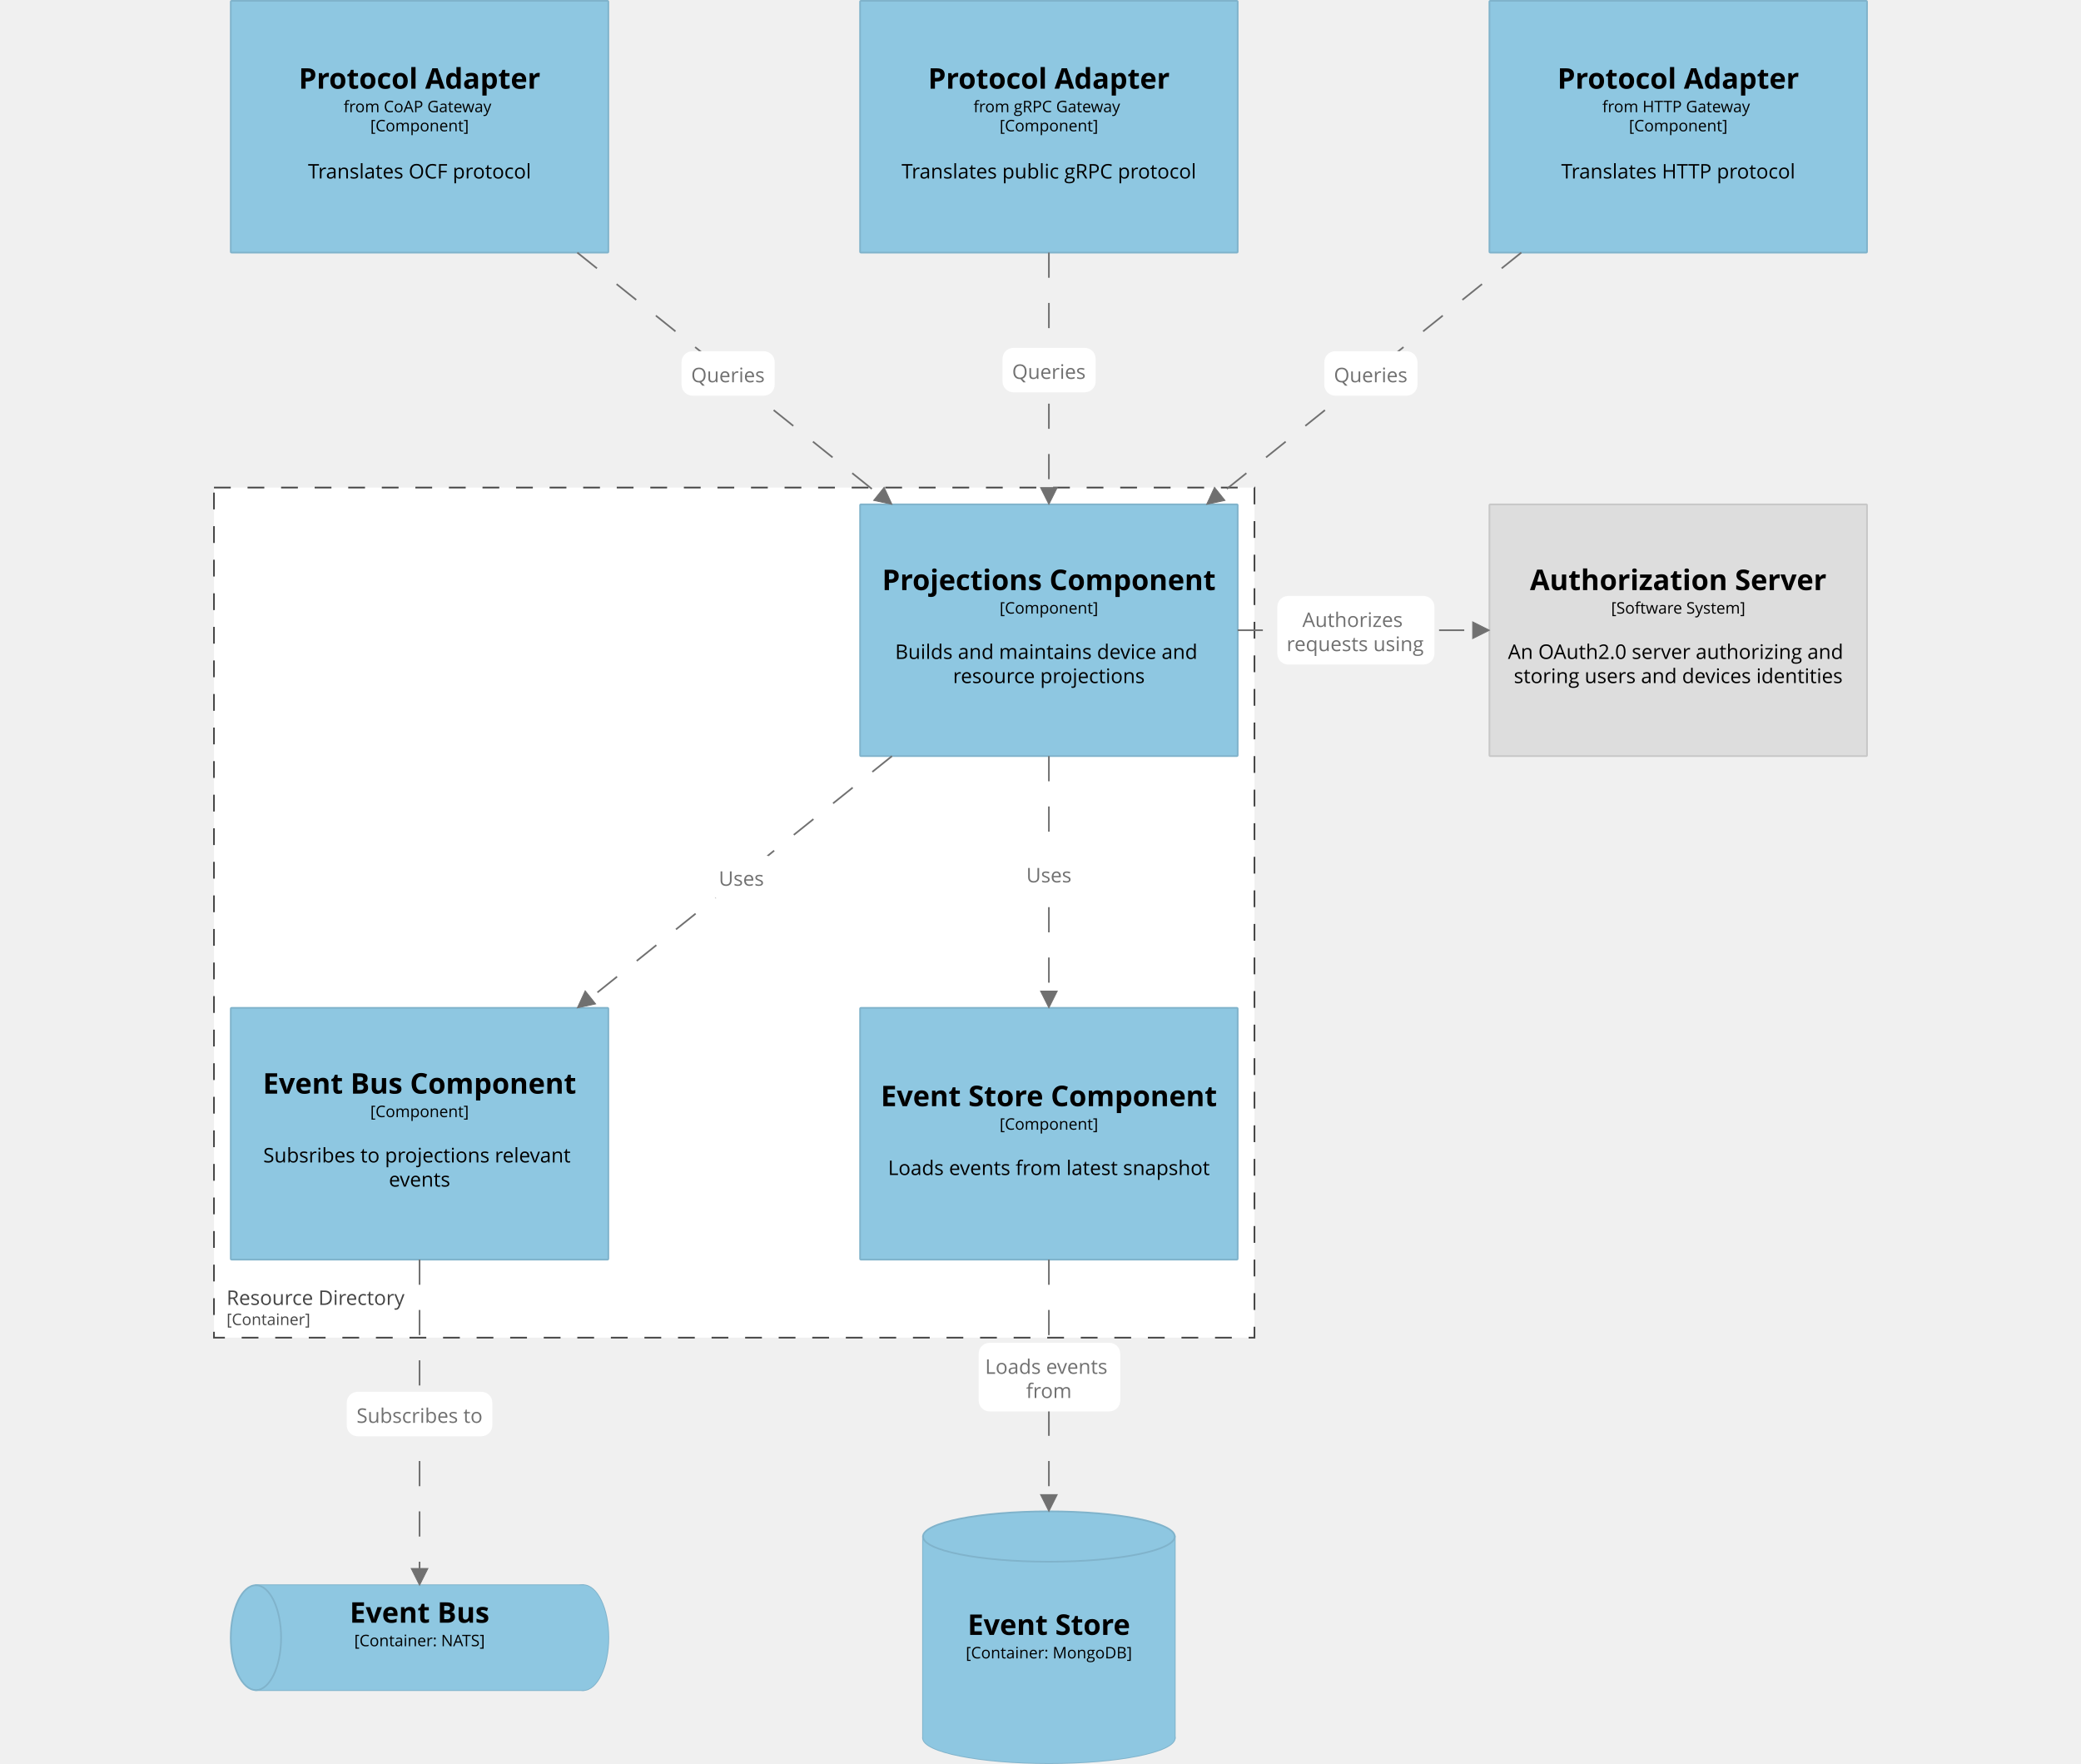
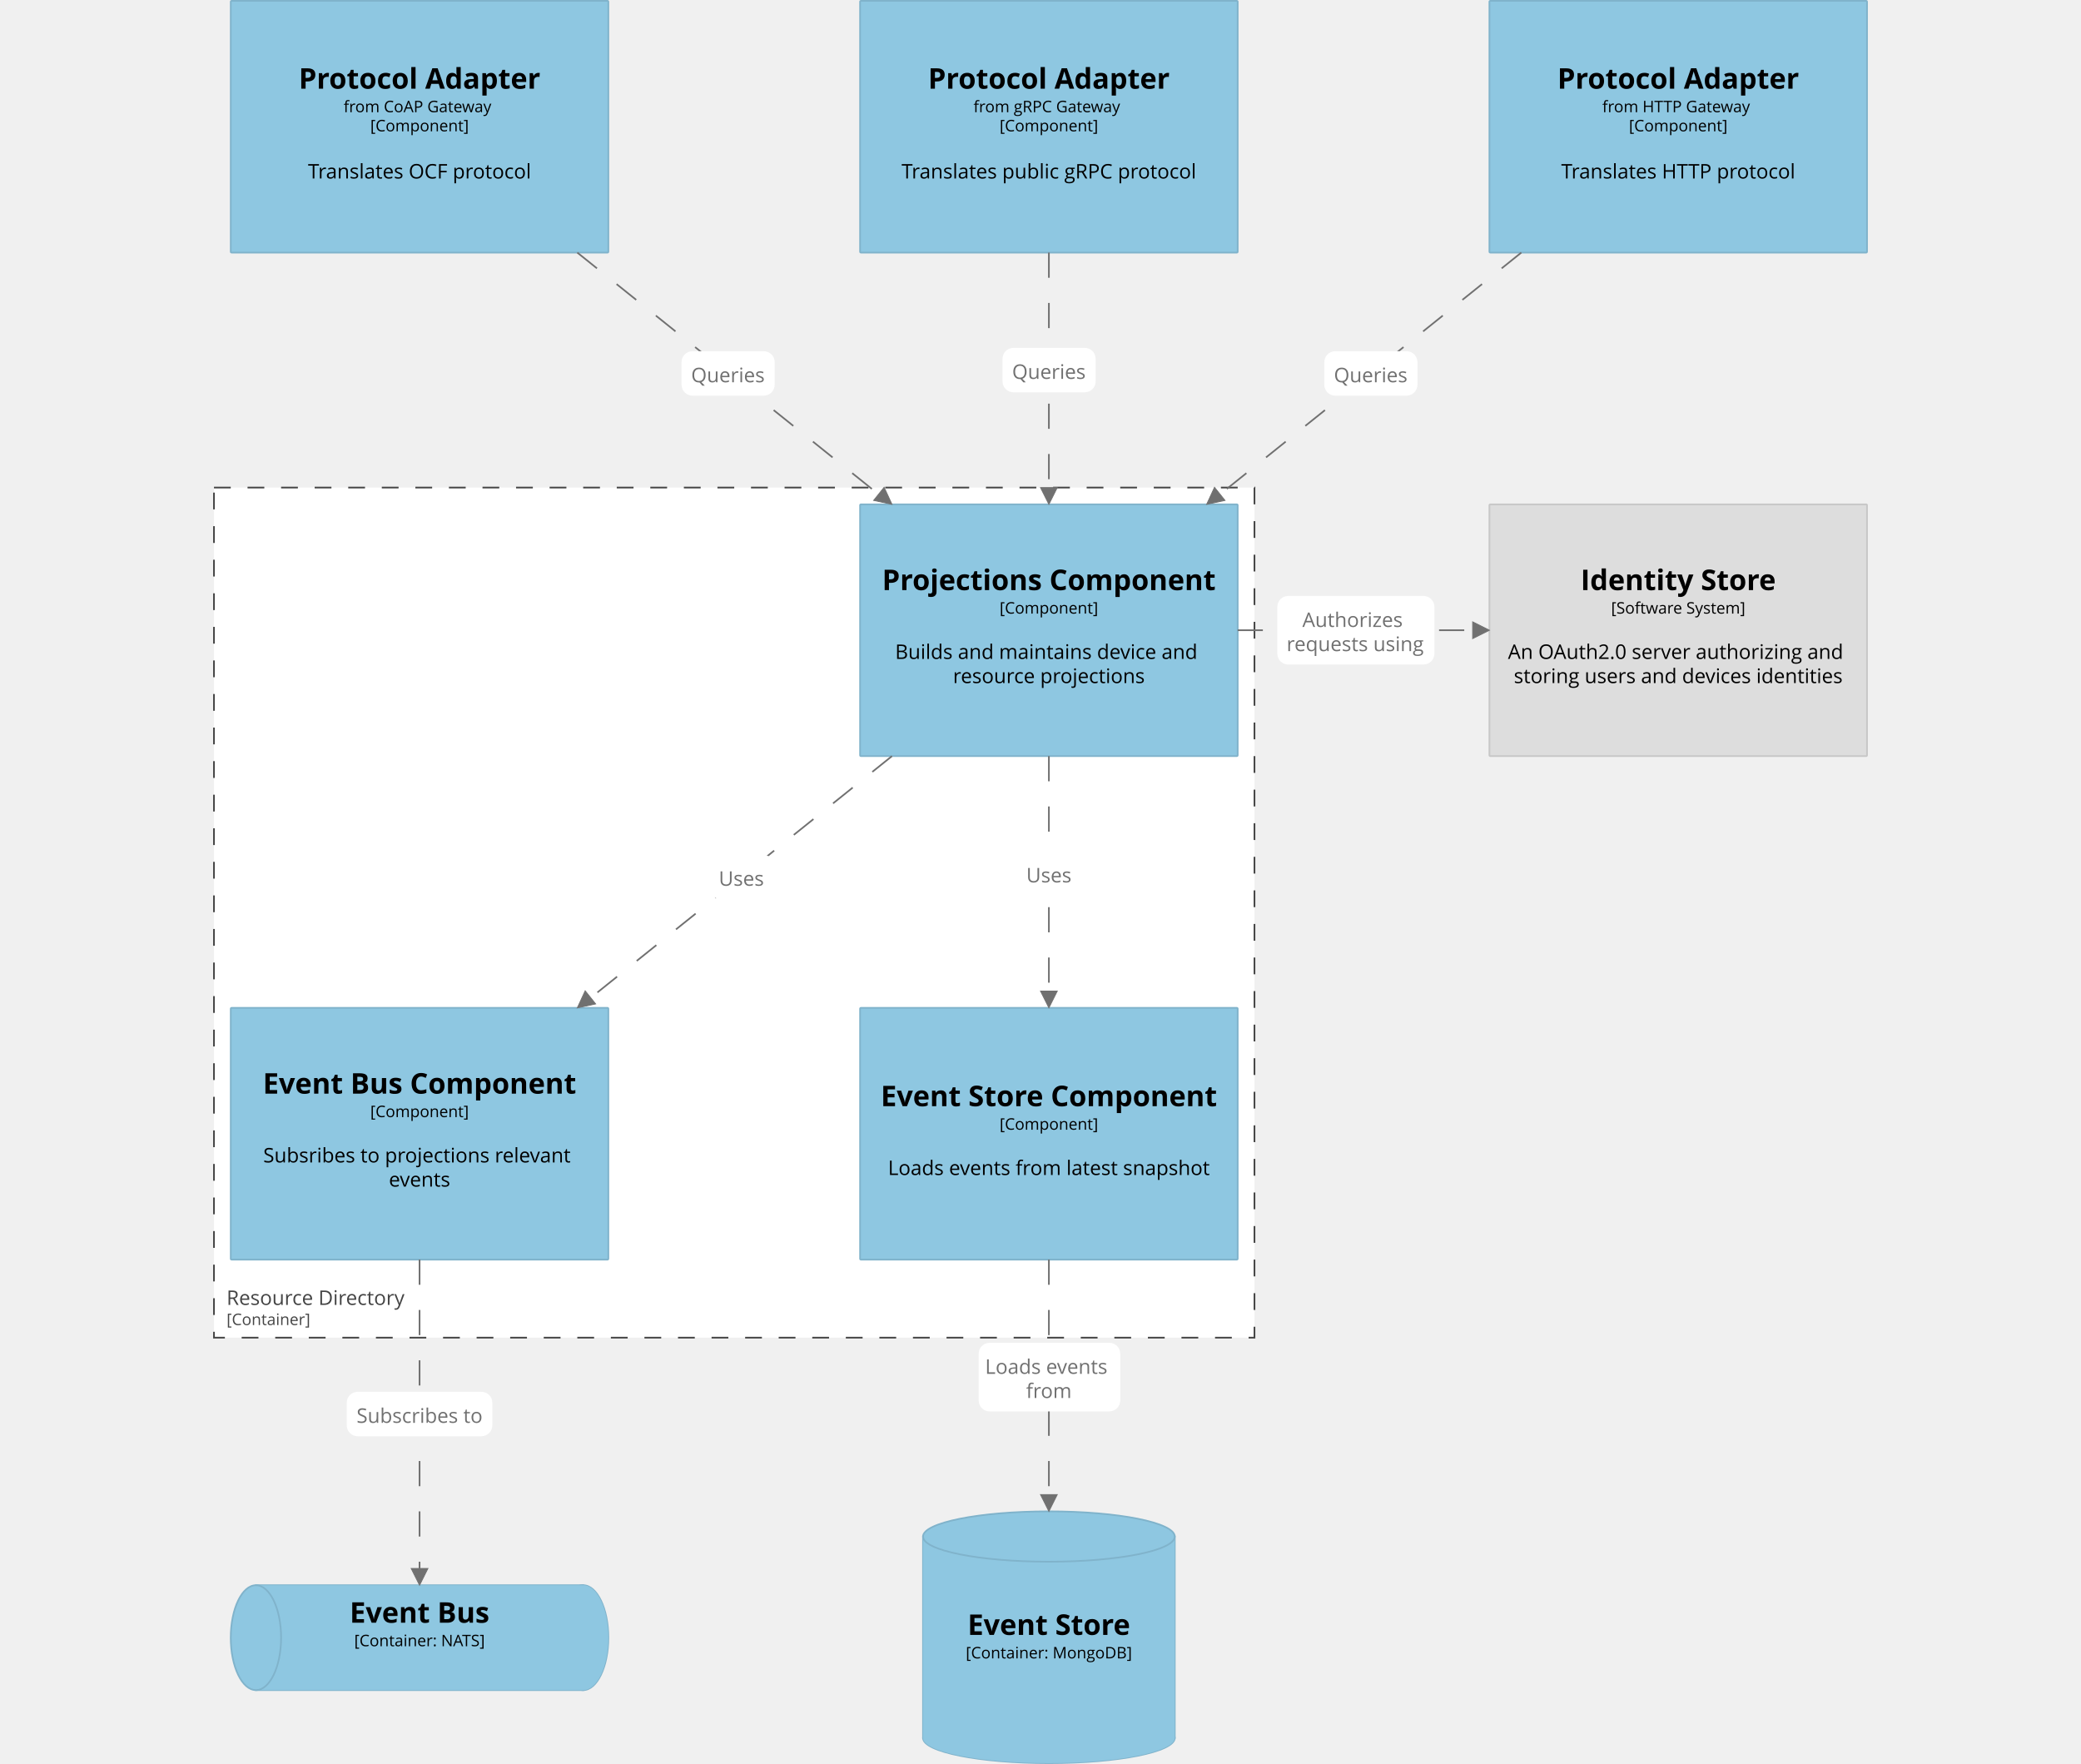
<svg xmlns="http://www.w3.org/2000/svg" xmlns:xlink="http://www.w3.org/1999/xlink" viewBox="0 0 2480 2102">
  <g transform="translate(255 581)">
    <rect width="1240" height="1013" rx="0" ry="0" fill="#fff" stroke="#444" stroke-width="2" stroke-dasharray="20, 20" pointer-events="none" />
    <text font-size="24" y="974" fill="#444" x="10" pointer-events="visible" font-family="'Open Sans'" transform="translate(15)">
      <tspan dy="0em" x="0">Resource Directory</tspan>
    </text>
    <text font-size="19" y="998" fill="#444" x="10" pointer-events="visible" font-family="'Open Sans'" transform="translate(15)">
      <tspan dy="0em" x="0">[Container]</tspan>
    </text>
  </g>
  <g transform="translate(275 1)">
    <rect rx="1" ry="1" stroke="#80b3cb" stroke-width="2" pointer-events="visiblePainted" fill="#8ec7e1" width="450" height="300" />
    <text font-size="34" y=".8em" font-weight="bold" text-anchor="middle" pointer-events="visible" font-family="'Open Sans'" transform="translate(225 77.5)">
      <tspan dy="0em" x="0">Protocol Adapter</tspan>
    </text>
    <text font-size="19" y=".8em" text-anchor="middle" font-family="'Open Sans'" transform="translate(225 117.5)">
      <tspan dy="0em" x="0">from CoAP Gateway</tspan>
      <tspan dy="1.2em" x="0">[Component]</tspan>
    </text>
    <text font-size="24" y=".8em" text-anchor="middle" font-family="'Open Sans'" transform="translate(225 192.5)">
      <tspan dy="0em" x="0">Translates OCF protocol</tspan>
    </text>
    <image />
  </g>
  <g transform="translate(1025 601)">
    <rect rx="1" ry="1" stroke="#80b3cb" stroke-width="2" pointer-events="visiblePainted" fill="#8ec7e1" width="450" height="300" />
    <text font-size="34" y=".8em" font-weight="bold" text-anchor="middle" pointer-events="visible" font-family="'Open Sans'" transform="translate(225 75)">
      <tspan dy="0em" x="0">Projections Component</tspan>
    </text>
    <text font-size="19" y=".8em" text-anchor="middle" font-family="'Open Sans'" transform="translate(225 115)">
      <tspan dy="0em" x="0">[Component]</tspan>
    </text>
    <text font-size="24" y=".8em" text-anchor="middle" font-family="'Open Sans'" transform="translate(225 165)">
      <tspan dy="0em" x="0">Builds and maintains device and</tspan>
      <tspan dy="1.2em" x="0">resource projections</tspan>
    </text>
    <image />
  </g>
  <g transform="translate(1025 1)">
    <rect rx="1" ry="1" stroke="#80b3cb" stroke-width="2" pointer-events="visiblePainted" fill="#8ec7e1" width="450" height="300" />
    <text font-size="34" y=".8em" font-weight="bold" text-anchor="middle" pointer-events="visible" font-family="'Open Sans'" transform="translate(225 77.5)">
      <tspan dy="0em" x="0">Protocol Adapter</tspan>
    </text>
    <text font-size="19" y=".8em" text-anchor="middle" font-family="'Open Sans'" transform="translate(225 117.5)">
      <tspan dy="0em" x="0">from gRPC Gateway</tspan>
      <tspan dy="1.2em" x="0">[Component]</tspan>
    </text>
    <text font-size="24" y=".8em" text-anchor="middle" font-family="'Open Sans'" transform="translate(225 192.5)">
      <tspan dy="0em" x="0">Translates public gRPC protocol</tspan>
    </text>
    <image />
  </g>
  <g transform="translate(1775 601)">
    <rect rx="1" ry="1" stroke="#c7c7c7" stroke-width="2" pointer-events="visiblePainted" fill="#ddd" width="450" height="300" />
    <text font-size="34" y=".8em" font-weight="bold" text-anchor="middle" pointer-events="visible" font-family="'Open Sans'" transform="translate(225 75)">
-       <tspan dy="0em" x="0">Authorization Server</tspan>
+       <tspan dy="0em" x="0">Identity Store</tspan>
    </text>
    <text font-size="19" y=".8em" text-anchor="middle" font-family="'Open Sans'" transform="translate(225 115)">
      <tspan dy="0em" x="0">[Software System]</tspan>
    </text>
    <text font-size="24" y=".8em" text-anchor="middle" font-family="'Open Sans'" transform="translate(225 165)">
      <tspan dy="0em" x="0">An OAuth2.0 server authorizing and</tspan>
      <tspan dy="1.2em" x="0">storing users and devices identities</tspan>
    </text>
    <image />
  </g>
  <g transform="translate(1775 1)">
    <rect rx="1" ry="1" stroke="#80b3cb" stroke-width="2" pointer-events="visiblePainted" fill="#8ec7e1" width="450" height="300" />
    <text font-size="34" y=".8em" font-weight="bold" text-anchor="middle" pointer-events="visible" font-family="'Open Sans'" transform="translate(225 77.5)">
      <tspan dy="0em" x="0">Protocol Adapter</tspan>
    </text>
    <text font-size="19" y=".8em" text-anchor="middle" font-family="'Open Sans'" transform="translate(225 117.5)">
      <tspan dy="0em" x="0">from HTTP Gateway</tspan>
      <tspan dy="1.2em" x="0">[Component]</tspan>
    </text>
    <text font-size="24" y=".8em" text-anchor="middle" font-family="'Open Sans'" transform="translate(225 192.5)">
      <tspan dy="0em" x="0">Translates HTTP protocol</tspan>
    </text>
    <image />
  </g>
  <g transform="translate(275 1201)">
    <rect rx="1" ry="1" stroke="#80b3cb" stroke-width="2" pointer-events="visiblePainted" fill="#8ec7e1" width="450" height="300" />
    <text font-size="34" y=".8em" font-weight="bold" text-anchor="middle" pointer-events="visible" font-family="'Open Sans'" transform="translate(225 75)">
      <tspan dy="0em" x="0">Event Bus Component</tspan>
    </text>
    <text font-size="19" y=".8em" text-anchor="middle" font-family="'Open Sans'" transform="translate(225 115)">
      <tspan dy="0em" x="0">[Component]</tspan>
    </text>
    <text font-size="24" y=".8em" text-anchor="middle" font-family="'Open Sans'" transform="translate(225 165)">
      <tspan dy="0em" x="0">Subsribes to projections relevant</tspan>
      <tspan dy="1.2em" x="0">events</tspan>
    </text>
    <image />
  </g>
  <g transform="translate(1025 1201)">
    <rect rx="1" ry="1" stroke="#80b3cb" stroke-width="2" pointer-events="visiblePainted" fill="#8ec7e1" width="450" height="300" />
    <text font-size="34" y=".8em" font-weight="bold" text-anchor="middle" pointer-events="visible" font-family="'Open Sans'" transform="translate(225 90)">
      <tspan dy="0em" x="0">Event Store Component</tspan>
    </text>
    <text font-size="19" y=".8em" text-anchor="middle" font-family="'Open Sans'" transform="translate(225 130)">
      <tspan dy="0em" x="0">[Component]</tspan>
    </text>
    <text font-size="24" y=".8em" text-anchor="middle" font-family="'Open Sans'" transform="translate(225 180)">
      <tspan dy="0em" x="0">Loads events from latest snapshot</tspan>
    </text>
    <image />
  </g>
  <g transform="translate(1100 1801)">
    <ellipse id="a" cx="150" cy="270" rx="150" ry="30" stroke="#80b3cb" stroke-width="2" pointer-events="visiblePainted" fill="#8ec7e1" />
    <path id="b" stroke="#80b3cb" stroke-width="2" pointer-events="visiblePainted" fill="#8ec7e1" d="M0 30h300v240H0z" />
    <clipPath id="c" clipPathUnits="userSpaceOnUse">
      <use xlink:href="#a" width="100%" height="100%" />
      <use xlink:href="#b" width="100%" height="100%" />
    </clipPath>
    <path clip-path="url(#c)" pointer-events="visiblePainted" fill="#8ec7e1" d="M0 30h300v270H0z" />
    <ellipse cx="150" cy="30" rx="150" ry="30" stroke="#80b3cb" stroke-width="2" pointer-events="visiblePainted" fill="#8ec7e1" />
    <text font-size="34" y=".8em" font-weight="bold" text-anchor="middle" pointer-events="visible" font-family="'Open Sans'" transform="translate(150 120)">
      <tspan dy="0em" x="0">Event Store</tspan>
    </text>
    <text font-size="19" y=".8em" text-anchor="middle" font-family="'Open Sans'" transform="translate(150 160)">
      <tspan dy="0em" x="0">[Container: MongoDB]</tspan>
    </text>
    <image />
  </g>
  <g transform="translate(275 1889)">
    <ellipse id="d" cx="420" cy="62.5" rx="30" ry="62.5" stroke="#80b3cb" stroke-width="2" pointer-events="visiblePainted" fill="#8ec7e1" />
    <path id="e" stroke="#80b3cb" stroke-width="2" pointer-events="visiblePainted" fill="#8ec7e1" d="M30 0h390v125H30z" />
    <clipPath id="f" clipPathUnits="userSpaceOnUse">
      <use xlink:href="#d" width="100%" height="100%" />
      <use xlink:href="#e" width="100%" height="100%" />
    </clipPath>
    <path clip-path="url(#f)" pointer-events="visiblePainted" fill="#8ec7e1" d="M30 0h420v125H30z" />
    <ellipse cx="30" cy="62.5" rx="30" ry="62.5" stroke="#80b3cb" stroke-width="2" pointer-events="visiblePainted" fill="#8ec7e1" />
    <text font-size="34" y=".8em" font-weight="bold" text-anchor="middle" pointer-events="visible" font-family="'Open Sans'" transform="translate(225 17.5)">
      <tspan dy="0em" x="0">Event Bus</tspan>
    </text>
    <text font-size="19" y=".8em" text-anchor="middle" font-family="'Open Sans'" transform="translate(225 57.5)">
      <tspan dy="0em" x="0">[Container: NATS]</tspan>
    </text>
    <image />
  </g>
  <g transform="translate(0 -703)">
    <path stroke="#707070" stroke-width="2" stroke-dasharray="30, 30" fill="none" d="M1250 1004v280" />
    <path fill="#707070" stroke="#707070" d="M1240 1284l10 20 10-20z" />
    <path fill="none" d="M1250 1004v280" />
    <g cursor="move">
      <g transform="translate(1250 1144)" pointer-events="none">
        <rect fill="#fff" rx="3" ry="3" stroke="#fff" stroke-width="20" width="91.05" height="33" transform="translate(-45.3 -16.5)" />
        <text font-size="24" y=".8em" text-anchor="middle" fill="#707070" font-family="'Open Sans'" transform="translate(0 -8.7)">
          <tspan dy="0em" x="0">Queries</tspan>
        </text>
      </g>
    </g>
  </g>
  <g transform="translate(0 -703)">
    <path stroke="#707070" stroke-width="2" stroke-dasharray="30, 30" fill="none" d="M1813 1004l-359 288" />
    <path fill="#707070" stroke="#707070" d="M1447.37 1283.697l-9.37 20.303 21.864-4.685z" />
    <path fill="none" d="M1813 1004l-359 288" />
    <g cursor="move">
      <g transform="translate(1633.5 1148)" pointer-events="none">
        <rect fill="#fff" rx="3" ry="3" stroke="#fff" stroke-width="20" width="91.05" height="33" transform="translate(-45.3 -16.5)" />
        <text font-size="24" y=".8em" text-anchor="middle" fill="#707070" font-family="'Open Sans'" transform="translate(0 -8.7)">
          <tspan dy="0em" x="0">Queries</tspan>
        </text>
      </g>
    </g>
  </g>
  <g transform="translate(0 -703)">
    <path stroke="#707070" stroke-width="2" stroke-dasharray="30, 30" fill="none" d="M500 2204v368" />
    <path fill="#707070" stroke="#707070" d="M490 2572l10 20 10-20z" />
    <path fill="none" d="M500 2204v368" />
    <g cursor="move">
      <g transform="translate(500 2388)" pointer-events="none">
        <rect fill="#fff" rx="3" ry="3" stroke="#fff" stroke-width="20" width="153.55" height="33" transform="translate(-76.8 -16.5)" />
        <text font-size="24" y=".8em" text-anchor="middle" fill="#707070" font-family="'Open Sans'" transform="translate(0 -8.7)">
          <tspan dy="0em" x="0">Subscribes to</tspan>
        </text>
      </g>
    </g>
  </g>
  <g transform="translate(0 -703)">
    <path stroke="#707070" stroke-width="2" stroke-dasharray="30, 30" fill="none" d="M1250 2204v280" />
    <path fill="#707070" stroke="#707070" d="M1240 2484l10 20 10-20z" />
    <path fill="none" d="M1250 2204v280" />
    <g cursor="move">
      <g transform="translate(1250 2344)" pointer-events="none">
        <rect fill="#fff" rx="3" ry="3" stroke="#fff" stroke-width="20" width="148.75" height="61.8" transform="translate(-73.7 -30.9)" />
        <text font-size="24" y=".8em" text-anchor="middle" fill="#707070" font-family="'Open Sans'" transform="translate(0 -23.1)">
          <tspan dy="0em" x="0">Loads events</tspan>
          <tspan dy="1.2em" x="0">from</tspan>
        </text>
      </g>
    </g>
  </g>
  <g transform="translate(0 -703)">
    <path stroke="#707070" stroke-width="2" stroke-dasharray="30, 30" fill="none" d="M688 1004l359 288" />
    <path fill="#707070" stroke="#707070" d="M1041.136 1299.315l21.864 4.685-9.37-20.303z" />
    <path fill="none" d="M688 1004l359 288" />
    <g cursor="move">
      <g transform="translate(867.5 1148)" pointer-events="none">
        <rect fill="#fff" rx="3" ry="3" stroke="#fff" stroke-width="20" width="91.05" height="33" transform="translate(-45.3 -16.5)" />
        <text font-size="24" y=".8em" text-anchor="middle" fill="#707070" font-family="'Open Sans'" transform="translate(0 -8.7)">
          <tspan dy="0em" x="0">Queries</tspan>
        </text>
      </g>
    </g>
  </g>
  <g transform="translate(0 -703)">
    <path stroke="#707070" stroke-width="2" stroke-dasharray="30, 30" fill="none" d="M1475 1454h280" />
    <path fill="#707070" stroke="#707070" d="M1755 1464l20-10-20-10z" />
    <path fill="none" d="M1475 1454h280" />
    <g cursor="move">
      <g transform="translate(1615 1454)" pointer-events="none">
        <rect fill="#fff" rx="3" ry="3" stroke="#fff" stroke-width="20" width="167.25" height="61.8" transform="translate(-82.8 -30.9)" />
        <text font-size="24" y=".8em" text-anchor="middle" fill="#707070" font-family="'Open Sans'" transform="translate(0 -23.1)">
          <tspan dy="0em" x="0">Authorizes</tspan>
          <tspan dy="1.2em" x="0">requests using</tspan>
        </text>
      </g>
    </g>
  </g>
  <g transform="translate(0 -703)">
    <path stroke="#707070" stroke-width="2" stroke-dasharray="30, 30" fill="none" d="M1063 1604l-359 288" />
    <path fill="#707070" stroke="#707070" d="M697.37 1883.697L688 1904l21.864-4.685z" />
    <path fill="none" d="M1063 1604l-359 288" />
    <g cursor="move">
      <g transform="translate(883.5 1748)" pointer-events="none">
        <rect fill="#fff" rx="3" ry="3" stroke="#fff" stroke-width="20" width="56.5" height="33" transform="translate(-27.7 -16.5)" />
        <text font-size="24" y=".8em" text-anchor="middle" fill="#707070" font-family="'Open Sans'" transform="translate(0 -8.7)">
          <tspan dy="0em" x="0">Uses</tspan>
        </text>
      </g>
    </g>
  </g>
  <g transform="translate(0 -703)">
    <path stroke="#707070" stroke-width="2" stroke-dasharray="30, 30" fill="none" d="M1250 1604v280" />
    <path fill="#707070" stroke="#707070" d="M1240 1884l10 20 10-20z" />
    <path fill="none" d="M1250 1604v280" />
    <g cursor="move">
      <g transform="translate(1250 1744)" pointer-events="none">
        <rect fill="#fff" rx="3" ry="3" stroke="#fff" stroke-width="20" width="56.5" height="33" transform="translate(-27.7 -16.5)" />
        <text font-size="24" y=".8em" text-anchor="middle" fill="#707070" font-family="'Open Sans'" transform="translate(0 -8.7)">
          <tspan dy="0em" x="0">Uses</tspan>
        </text>
      </g>
    </g>
  </g>
</svg>
